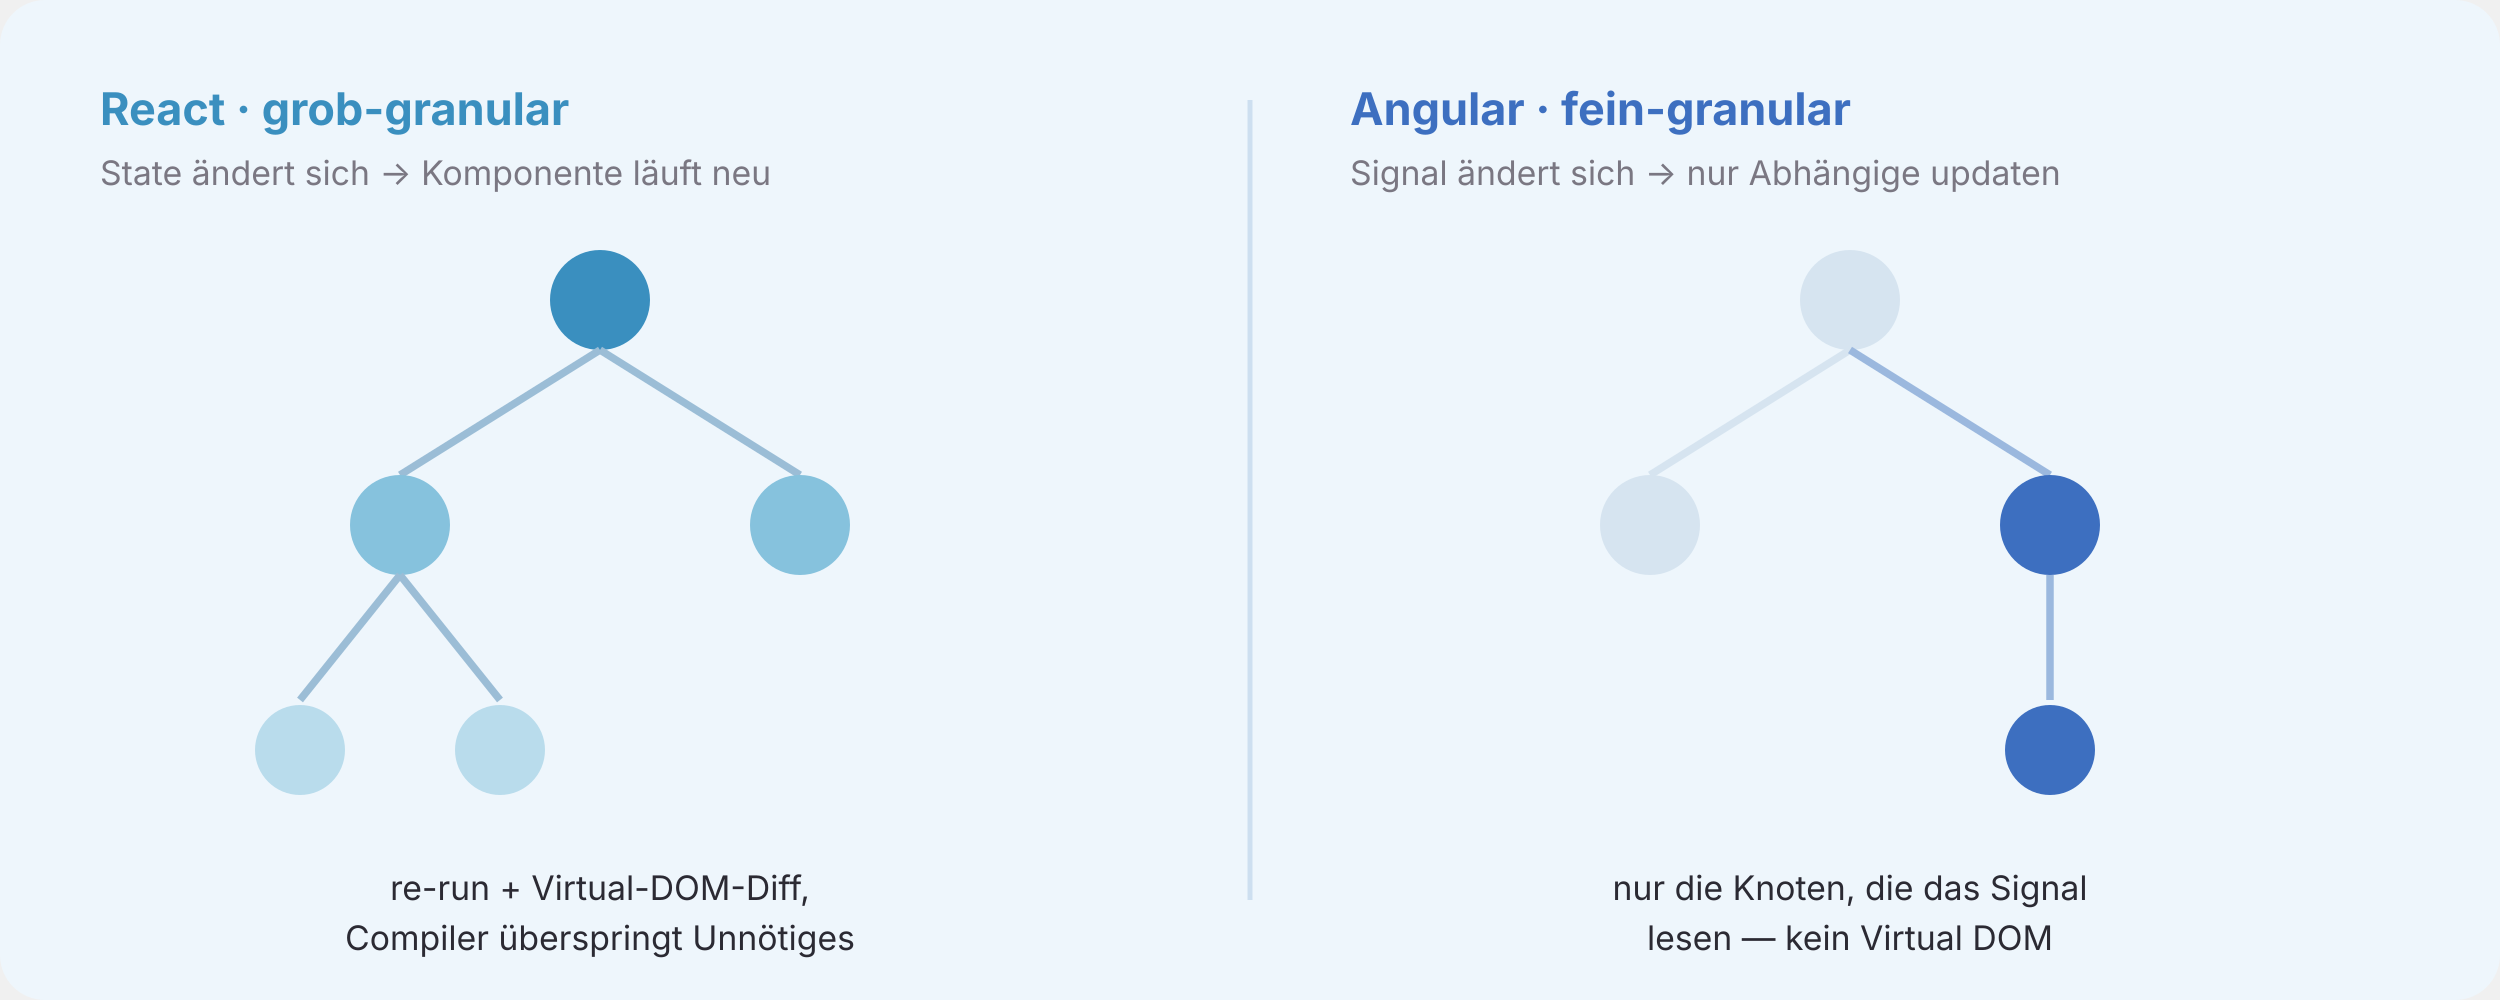
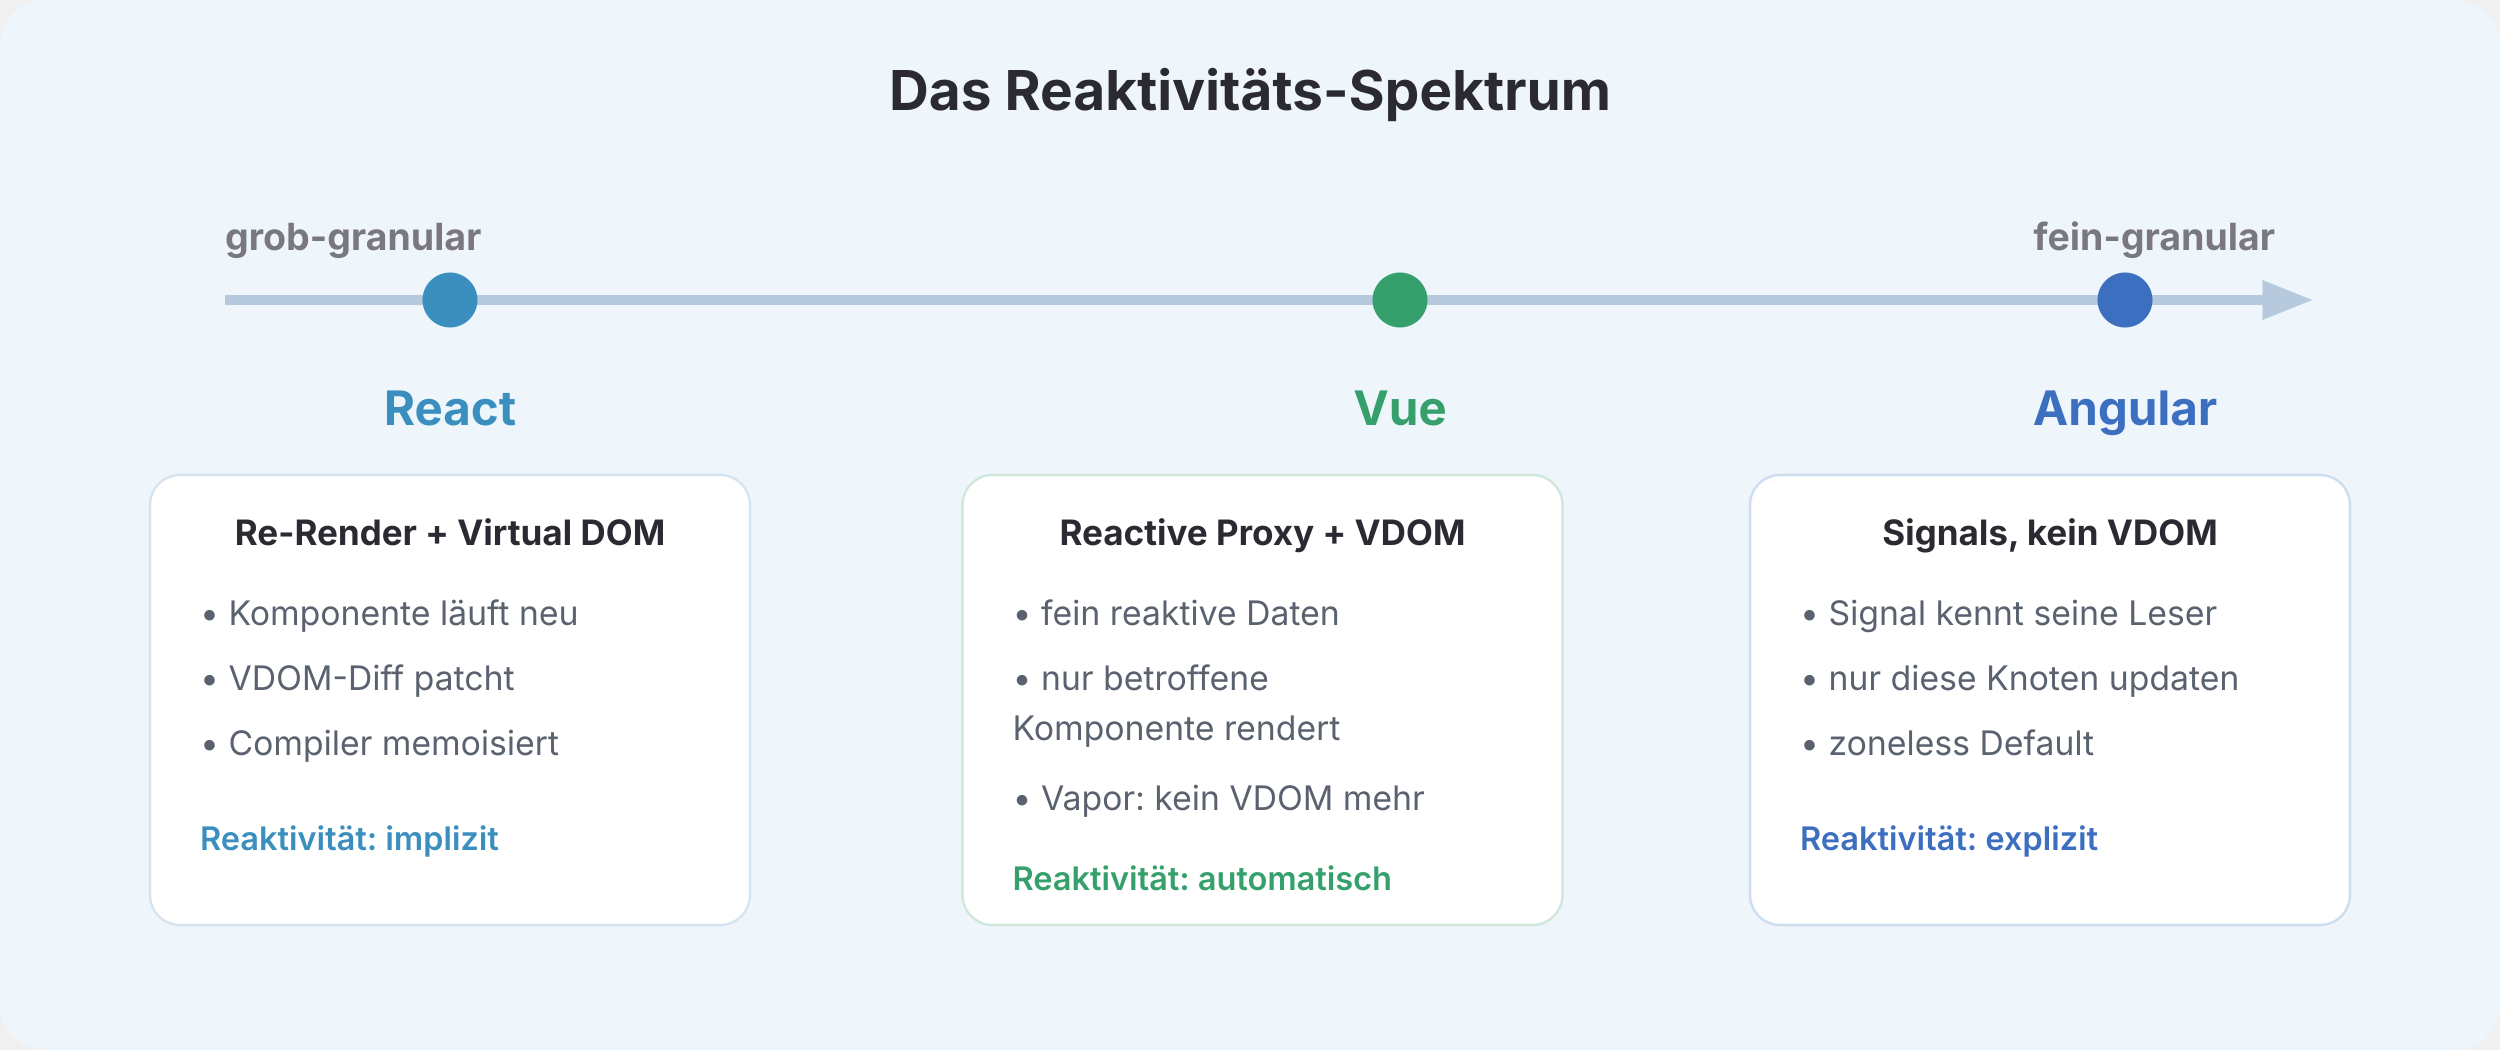
- <svg xmlns="http://www.w3.org/2000/svg" viewBox="0 0 1000 400" width="1000" height="400" role="img" aria-label="Re-Render vs. fine-grained Signals">
-   <rect width="1000" height="400" rx="18" fill="#eef6fc" />
-   <g transform="translate(40 30)">
-     <text x="0" y="20" font-family="-apple-system, sans-serif" font-size="18" font-weight="700" fill="#3a8fbf">React · grob-granular</text>
-     <text x="0" y="44" font-family="-apple-system, sans-serif" font-size="13.5" fill="#7a7782">State ändert sich → Komponente läuft neu</text>
-     <g>
-       <circle cx="200" cy="90" r="20" fill="#3a8fbf" />
-       <line x1="200" y1="110" x2="120" y2="160" stroke="#9bbdd6" stroke-width="3" />
-       <line x1="200" y1="110" x2="280" y2="160" stroke="#9bbdd6" stroke-width="3" />
-       <circle cx="120" cy="180" r="20" fill="#86c2dd" />
-       <circle cx="280" cy="180" r="20" fill="#86c2dd" />
-       <line x1="120" y1="200" x2="80" y2="250" stroke="#9bbdd6" stroke-width="3" />
-       <line x1="120" y1="200" x2="160" y2="250" stroke="#9bbdd6" stroke-width="3" />
-       <circle cx="80" cy="270" r="18" fill="#b9dcec" />
-       <circle cx="160" cy="270" r="18" fill="#b9dcec" />
-     </g>
-     <text x="200" y="330" text-anchor="middle" font-family="-apple-system, sans-serif" font-size="13.5" fill="#2b2a33">re-run + Virtual-DOM-Diff,</text>
-     <text x="200" y="350" text-anchor="middle" font-family="-apple-system, sans-serif" font-size="13.5" fill="#2b2a33">Compiler überspringt Unnötiges</text>
+ <svg xmlns="http://www.w3.org/2000/svg" viewBox="0 0 1000 420" width="1000" height="420" role="img" aria-label="Spektrum der Reaktivität: grob bis fein-granular">
+   <rect width="1000" height="420" rx="18" fill="#eef6fc" />
+   <text x="500" y="44" text-anchor="middle" font-family="-apple-system, sans-serif" font-size="22" font-weight="700" fill="#2b2a33">Das Reaktivitäts-Spektrum</text>
+   <line x1="90" y1="120" x2="910" y2="120" stroke="#b6c9dd" stroke-width="4" />
+   <path d="M905 112 L925 120 L905 128 Z" fill="#b6c9dd" />
+   <text x="90" y="100" font-family="-apple-system, sans-serif" font-size="15" font-weight="700" fill="#7a7782">grob-granular</text>
+   <text x="910" y="100" text-anchor="end" font-family="-apple-system, sans-serif" font-size="15" font-weight="700" fill="#7a7782">fein-granular</text>
+   <g>
+     <circle cx="180" cy="120" r="11" fill="#3a8fbf" />
+     <text x="180" y="170" text-anchor="middle" font-family="-apple-system, sans-serif" font-size="19" font-weight="700" fill="#3a8fbf">React</text>
+     <rect x="60" y="190" width="240" height="180" rx="12" fill="#fff" stroke="#d6e4f0" />
+     <text x="180" y="218" text-anchor="middle" font-family="-apple-system, sans-serif" font-size="14" font-weight="700" fill="#2b2a33">Re-Render + Virtual DOM</text>
+     <text x="80" y="250" font-family="-apple-system, sans-serif" font-size="13.5" fill="#5a6270">• Komponente läuft neu</text>
+     <text x="80" y="276" font-family="-apple-system, sans-serif" font-size="13.5" fill="#5a6270">• VDOM-Diff patcht</text>
+     <text x="80" y="302" font-family="-apple-system, sans-serif" font-size="13.5" fill="#5a6270">• Compiler memoisiert</text>
+     <text x="80" y="340" font-family="-apple-system, sans-serif" font-size="13" fill="#3a8fbf" font-weight="600">Reaktivität: implizit</text>
  </g>
-   <line x1="500" y1="40" x2="500" y2="360" stroke="#cddff0" stroke-width="2" />
-   <g transform="translate(540 30)">
-     <text x="0" y="20" font-family="-apple-system, sans-serif" font-size="18" font-weight="700" fill="#3d6fc0">Angular · fein-granular</text>
-     <text x="0" y="44" font-family="-apple-system, sans-serif" font-size="13.5" fill="#7a7782">Signal ändert sich → nur Abhängige updaten</text>
-     <g>
-       <circle cx="200" cy="90" r="20" fill="#d6e4f0" />
-       <line x1="200" y1="110" x2="120" y2="160" stroke="#d6e4f0" stroke-width="3" />
-       <line x1="200" y1="110" x2="280" y2="160" stroke="#9bb8de" stroke-width="3" />
-       <circle cx="120" cy="180" r="20" fill="#d6e4f0" />
-       <circle cx="280" cy="180" r="20" fill="#3d6fc0" />
-       <line x1="280" y1="200" x2="280" y2="250" stroke="#9bb8de" stroke-width="3" />
-       <circle cx="280" cy="270" r="18" fill="#3d6fc0" />
-     </g>
-     <text x="200" y="330" text-anchor="middle" font-family="-apple-system, sans-serif" font-size="13.5" fill="#2b2a33">nur die Knoten, die das Signal</text>
-     <text x="200" y="350" text-anchor="middle" font-family="-apple-system, sans-serif" font-size="13.5" fill="#2b2a33">lesen — kein Virtual DOM</text>
+   <g>
+     <circle cx="560" cy="120" r="11" fill="#35a06b" />
+     <text x="560" y="170" text-anchor="middle" font-family="-apple-system, sans-serif" font-size="19" font-weight="700" fill="#35a06b">Vue</text>
+     <rect x="385" y="190" width="240" height="180" rx="12" fill="#fff" stroke="#cfe7da" />
+     <text x="505" y="218" text-anchor="middle" font-family="-apple-system, sans-serif" font-size="14" font-weight="700" fill="#2b2a33">Reactive Proxy + VDOM</text>
+     <text x="405" y="250" font-family="-apple-system, sans-serif" font-size="13.5" fill="#5a6270">• fein reaktive Daten</text>
+     <text x="405" y="276" font-family="-apple-system, sans-serif" font-size="13.5" fill="#5a6270">• nur betroffene</text>
+     <text x="405" y="296" font-family="-apple-system, sans-serif" font-size="13.5" fill="#5a6270">  Komponente rendert</text>
+     <text x="405" y="324" font-family="-apple-system, sans-serif" font-size="13.5" fill="#5a6270">• Vapor: kein VDOM mehr</text>
+     <text x="405" y="356" font-family="-apple-system, sans-serif" font-size="13" fill="#35a06b" font-weight="600">Reaktivität: automatisch</text>
+   </g>
+   <g>
+     <circle cx="850" cy="120" r="11" fill="#3d6fc0" />
+     <text x="850" y="170" text-anchor="middle" font-family="-apple-system, sans-serif" font-size="19" font-weight="700" fill="#3d6fc0">Angular</text>
+     <rect x="700" y="190" width="240" height="180" rx="12" fill="#fff" stroke="#cdddf0" />
+     <text x="820" y="218" text-anchor="middle" font-family="-apple-system, sans-serif" font-size="14" font-weight="700" fill="#2b2a33">Signals, kein VDOM</text>
+     <text x="720" y="250" font-family="-apple-system, sans-serif" font-size="13.5" fill="#5a6270">• Signal kennt seine Leser</text>
+     <text x="720" y="276" font-family="-apple-system, sans-serif" font-size="13.5" fill="#5a6270">• nur diese Knoten updaten</text>
+     <text x="720" y="302" font-family="-apple-system, sans-serif" font-size="13.5" fill="#5a6270">• zoneless Default</text>
+     <text x="720" y="340" font-family="-apple-system, sans-serif" font-size="13" fill="#3d6fc0" font-weight="600">Reaktivität: explizit</text>
  </g>
</svg>
